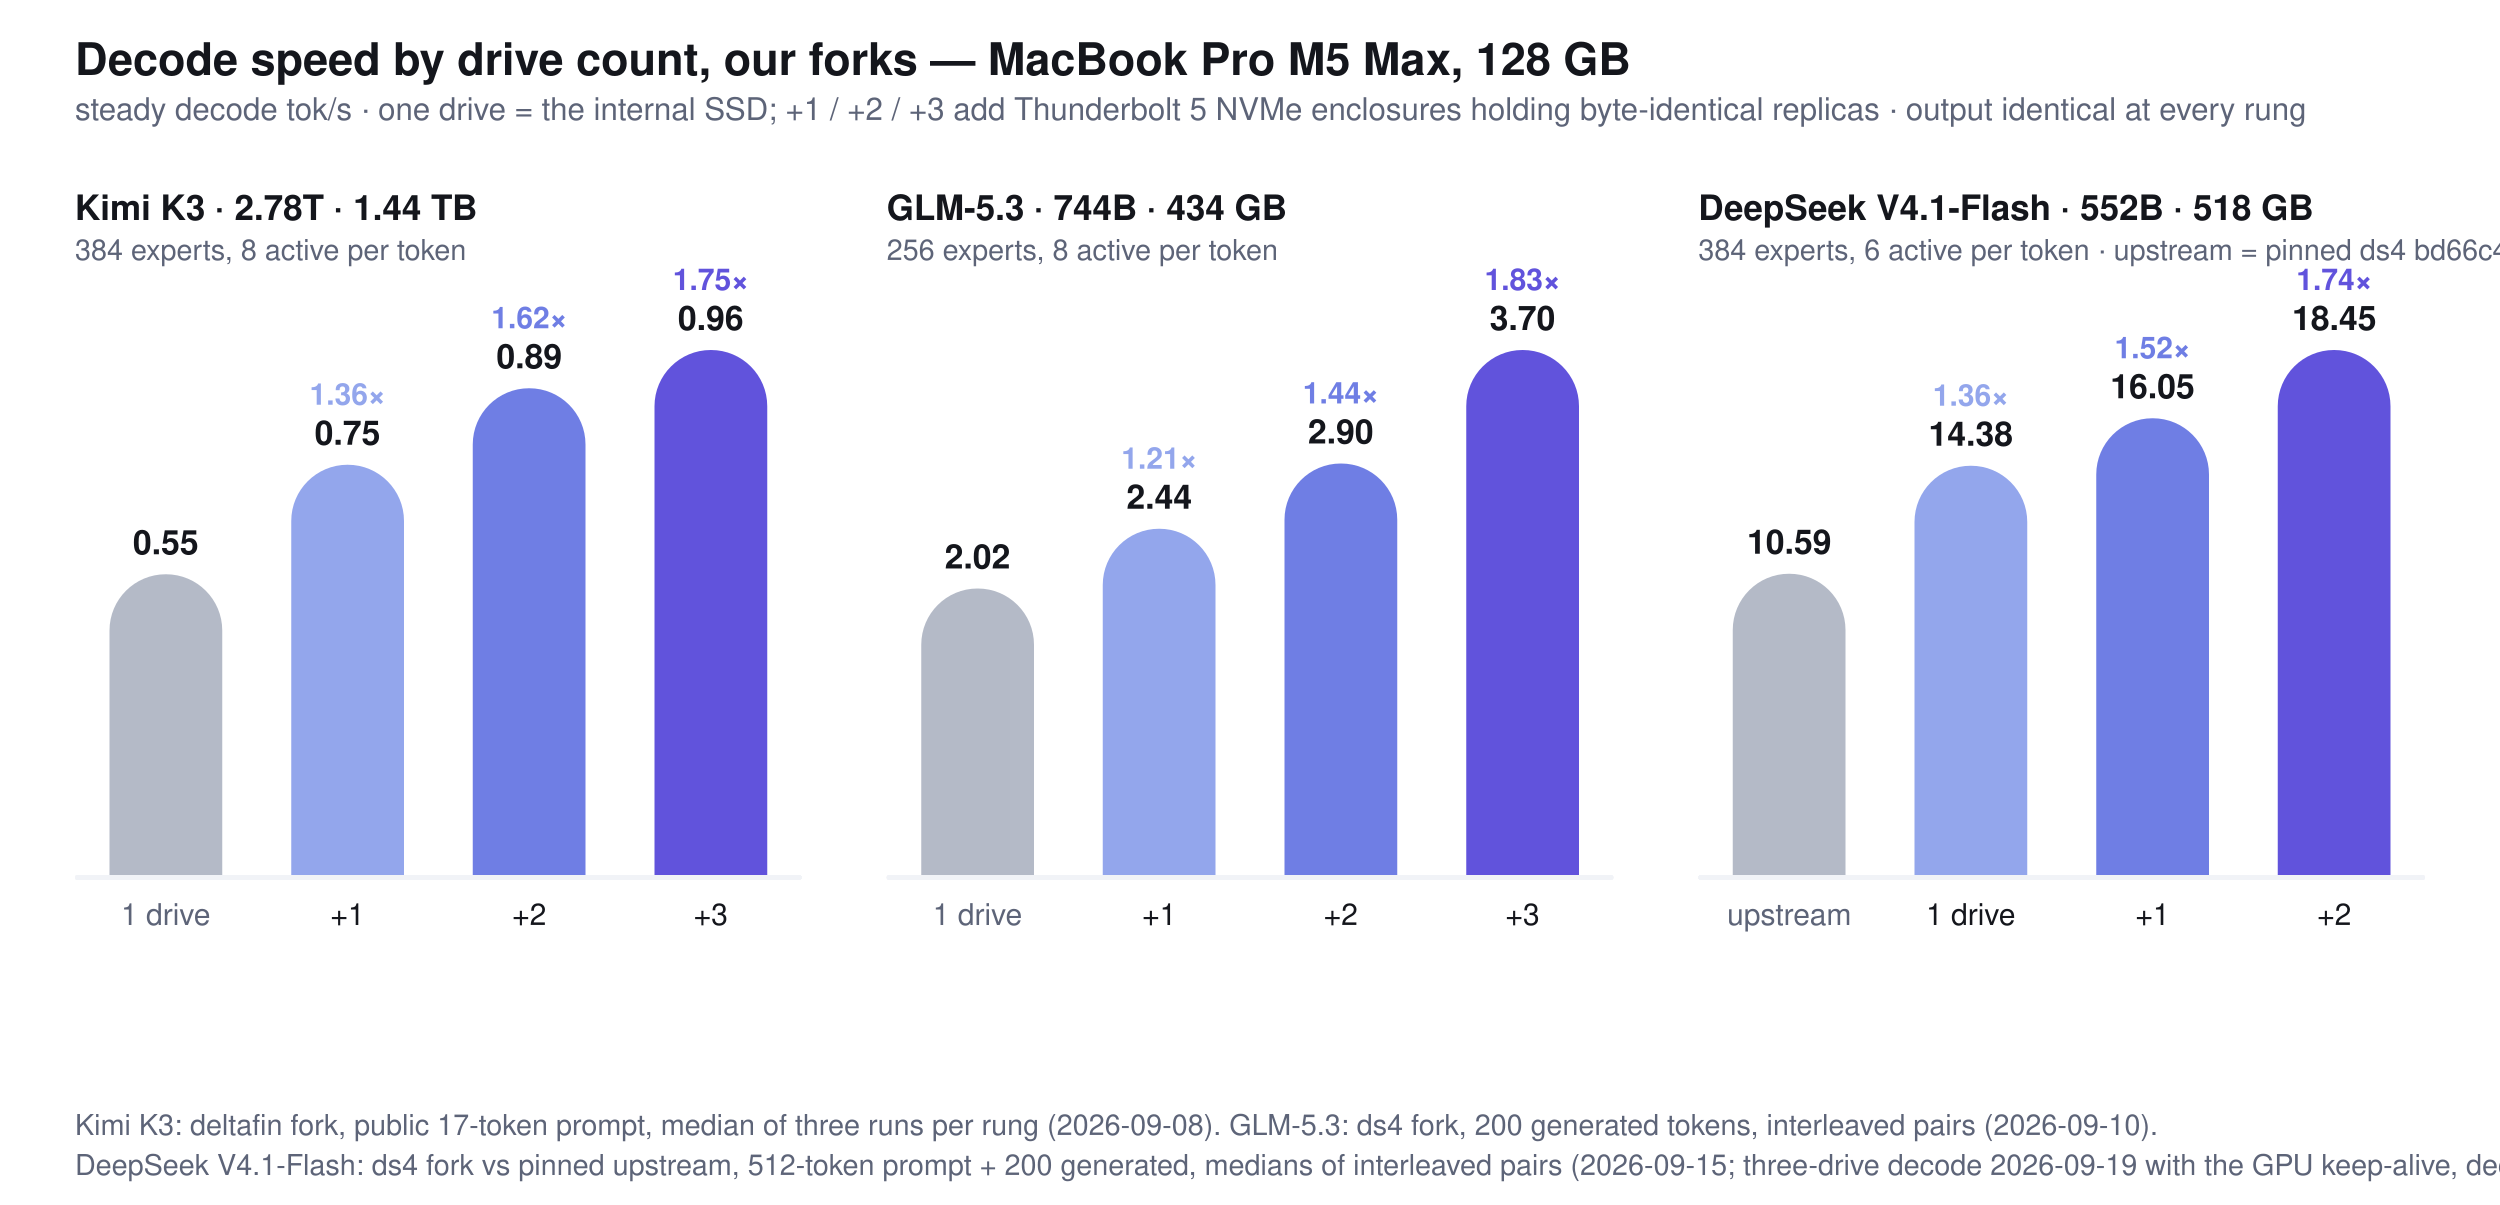
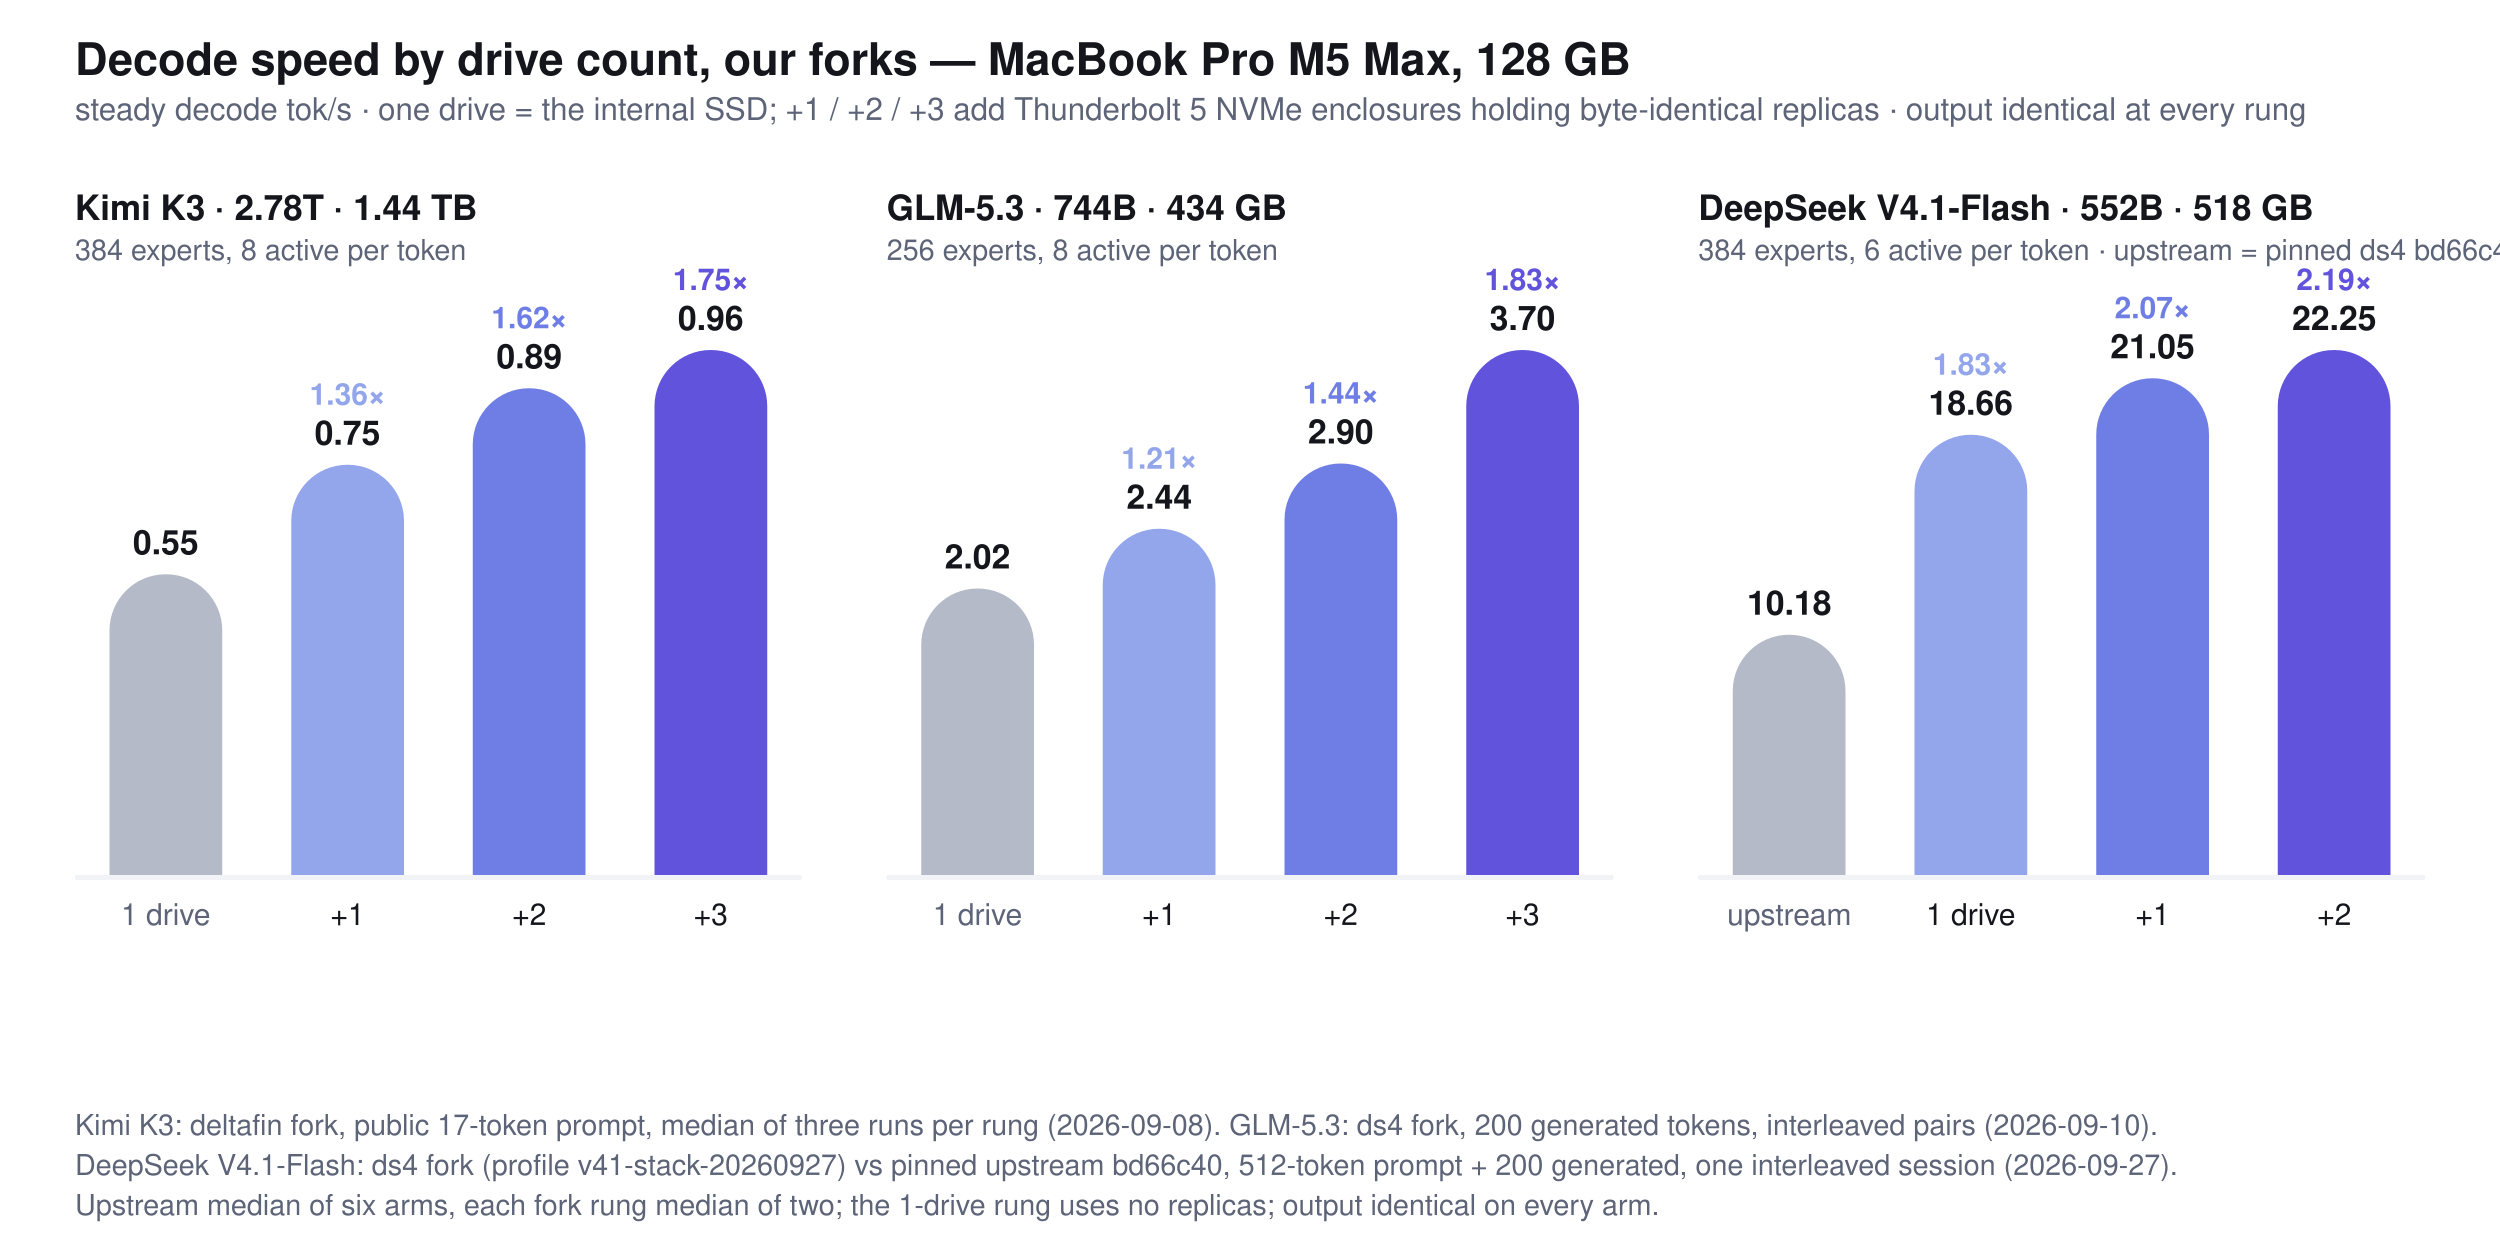
- <svg xmlns="http://www.w3.org/2000/svg" viewBox="0 0 1000 482" width="1000" height="482" font-family="-apple-system,BlinkMacSystemFont,Segoe UI,Helvetica,Arial,sans-serif">
-   <rect width="1000" height="482" fill="#ffffff" />
+ <svg xmlns="http://www.w3.org/2000/svg" viewBox="0 0 1000 498" width="1000" height="498" font-family="-apple-system,BlinkMacSystemFont,Segoe UI,Helvetica,Arial,sans-serif">
+   <rect width="1000" height="498" fill="#ffffff" />
  <text x="30" y="30" font-size="18" font-weight="700" fill="#14161c">Decode speed by drive count, our forks — MacBook Pro M5 Max, 128 GB</text>
  <text x="30" y="48" font-size="12.5" fill="#5d6478">steady decode tok/s · one drive = the internal SSD; +1 / +2 / +3 add Thunderbolt 5 NVMe enclosures holding byte-identical replicas · output identical at every rung</text>
  <text x="30.0" y="88" font-size="14" font-weight="700" fill="#14161c">Kimi K3 · 2.78T · 1.44 TB</text>
  <text x="30.0" y="104" font-size="11.5" fill="#5d6478">384 experts, 8 active per token</text>
  <rect x="30.0" y="350" width="290.7" height="2" rx="1" fill="#f1f3f7" />
  <rect x="43.8" y="229.7" width="45.1" height="142.8" rx="22.5" fill="#b4bac7" />
  <rect x="42.8" y="351" width="47.1" height="24.5" fill="#ffffff" />
  <rect x="30.0" y="350" width="290.7" height="2" rx="1" fill="#f1f3f7" />
  <text x="66.3" y="221.7" font-size="13.5" font-weight="700" text-anchor="middle" fill="#14161c">0.55</text>
  <text x="66.3" y="370" font-size="12" text-anchor="middle" fill="#5d6478">1 drive</text>
  <rect x="116.5" y="185.9" width="45.1" height="186.6" rx="22.5" fill="#93a6ec" />
  <rect x="115.5" y="351" width="47.1" height="24.5" fill="#ffffff" />
  <rect x="30.0" y="350" width="290.7" height="2" rx="1" fill="#f1f3f7" />
  <text x="139.0" y="177.9" font-size="13.5" font-weight="700" text-anchor="middle" fill="#14161c">0.75</text>
  <text x="139.0" y="161.9" font-size="12" font-weight="600" text-anchor="middle" fill="#93a6ec">1.36×</text>
  <text x="139.0" y="370" font-size="12" text-anchor="middle" fill="#14161c">+1</text>
  <rect x="189.1" y="155.3" width="45.1" height="217.2" rx="22.5" fill="#6f7ee4" />
  <rect x="188.1" y="351" width="47.1" height="24.5" fill="#ffffff" />
  <rect x="30.0" y="350" width="290.7" height="2" rx="1" fill="#f1f3f7" />
  <text x="211.7" y="147.3" font-size="13.5" font-weight="700" text-anchor="middle" fill="#14161c">0.89</text>
  <text x="211.7" y="131.3" font-size="12" font-weight="600" text-anchor="middle" fill="#6f7ee4">1.62×</text>
  <text x="211.7" y="370" font-size="12" text-anchor="middle" fill="#14161c">+2</text>
  <rect x="261.8" y="140.0" width="45.1" height="232.5" rx="22.5" fill="#6153dc" />
  <rect x="260.8" y="351" width="47.1" height="24.5" fill="#ffffff" />
  <rect x="30.0" y="350" width="290.7" height="2" rx="1" fill="#f1f3f7" />
  <text x="284.3" y="132.0" font-size="13.5" font-weight="700" text-anchor="middle" fill="#14161c">0.96</text>
  <text x="284.3" y="116.0" font-size="12" font-weight="600" text-anchor="middle" fill="#6153dc">1.75×</text>
  <text x="284.3" y="370" font-size="12" text-anchor="middle" fill="#14161c">+3</text>
  <text x="354.667" y="88" font-size="14" font-weight="700" fill="#14161c">GLM-5.3 · 744B · 434 GB</text>
  <text x="354.667" y="104" font-size="11.5" fill="#5d6478">256 experts, 8 active per token</text>
  <rect x="354.667" y="350" width="290.7" height="2" rx="1" fill="#f1f3f7" />
  <rect x="368.5" y="235.4" width="45.1" height="137.2" rx="22.5" fill="#b4bac7" />
  <rect x="367.5" y="351" width="47.1" height="24.5" fill="#ffffff" />
  <rect x="354.667" y="350" width="290.7" height="2" rx="1" fill="#f1f3f7" />
  <text x="391.0" y="227.4" font-size="13.5" font-weight="700" text-anchor="middle" fill="#14161c">2.02</text>
  <text x="391.0" y="370" font-size="12" text-anchor="middle" fill="#5d6478">1 drive</text>
  <rect x="441.1" y="211.5" width="45.1" height="161.0" rx="22.5" fill="#93a6ec" />
  <rect x="440.1" y="351" width="47.1" height="24.5" fill="#ffffff" />
  <rect x="354.667" y="350" width="290.7" height="2" rx="1" fill="#f1f3f7" />
  <text x="463.7" y="203.5" font-size="13.5" font-weight="700" text-anchor="middle" fill="#14161c">2.44</text>
  <text x="463.7" y="187.5" font-size="12" font-weight="600" text-anchor="middle" fill="#93a6ec">1.21×</text>
  <text x="463.7" y="370" font-size="12" text-anchor="middle" fill="#14161c">+1</text>
  <rect x="513.8" y="185.4" width="45.1" height="187.1" rx="22.5" fill="#6f7ee4" />
  <rect x="512.8" y="351" width="47.1" height="24.5" fill="#ffffff" />
  <rect x="354.667" y="350" width="290.7" height="2" rx="1" fill="#f1f3f7" />
  <text x="536.3" y="177.4" font-size="13.5" font-weight="700" text-anchor="middle" fill="#14161c">2.90</text>
  <text x="536.3" y="161.4" font-size="12" font-weight="600" text-anchor="middle" fill="#6f7ee4">1.44×</text>
  <text x="536.3" y="370" font-size="12" text-anchor="middle" fill="#14161c">+2</text>
  <rect x="586.5" y="140.0" width="45.1" height="232.5" rx="22.5" fill="#6153dc" />
  <rect x="585.5" y="351" width="47.1" height="24.5" fill="#ffffff" />
  <rect x="354.667" y="350" width="290.7" height="2" rx="1" fill="#f1f3f7" />
  <text x="609.0" y="132.0" font-size="13.5" font-weight="700" text-anchor="middle" fill="#14161c">3.70</text>
  <text x="609.0" y="116.0" font-size="12" font-weight="600" text-anchor="middle" fill="#6153dc">1.83×</text>
  <text x="609.0" y="370" font-size="12" text-anchor="middle" fill="#14161c">+3</text>
  <text x="679.333" y="88" font-size="14" font-weight="700" fill="#14161c">DeepSeek V4.1-Flash · 552B · 518 GB</text>
  <text x="679.333" y="104" font-size="11.5" fill="#5d6478">384 experts, 6 active per token · upstream = pinned ds4 bd66c40 on the same single drive</text>
  <rect x="679.333" y="350" width="290.7" height="2" rx="1" fill="#f1f3f7" />
-   <rect x="693.1" y="229.5" width="45.1" height="143.1" rx="22.5" fill="#b4bac7" />
+   <rect x="693.1" y="253.9" width="45.1" height="118.6" rx="22.5" fill="#b4bac7" />
  <rect x="692.1" y="351" width="47.1" height="24.5" fill="#ffffff" />
  <rect x="679.333" y="350" width="290.7" height="2" rx="1" fill="#f1f3f7" />
-   <text x="715.7" y="221.5" font-size="13.5" font-weight="700" text-anchor="middle" fill="#14161c">10.59</text>
+   <text x="715.7" y="245.9" font-size="13.5" font-weight="700" text-anchor="middle" fill="#14161c">10.18</text>
  <text x="715.7" y="370" font-size="12" text-anchor="middle" fill="#5d6478">upstream</text>
-   <rect x="765.8" y="186.3" width="45.1" height="186.2" rx="22.5" fill="#93a6ec" />
+   <rect x="765.8" y="173.9" width="45.1" height="198.6" rx="22.5" fill="#93a6ec" />
  <rect x="764.8" y="351" width="47.1" height="24.5" fill="#ffffff" />
  <rect x="679.333" y="350" width="290.7" height="2" rx="1" fill="#f1f3f7" />
-   <text x="788.3" y="178.3" font-size="13.5" font-weight="700" text-anchor="middle" fill="#14161c">14.38</text>
-   <text x="788.3" y="162.3" font-size="12" font-weight="600" text-anchor="middle" fill="#93a6ec">1.36×</text>
+   <text x="788.3" y="165.9" font-size="13.5" font-weight="700" text-anchor="middle" fill="#14161c">18.66</text>
+   <text x="788.3" y="149.9" font-size="12" font-weight="600" text-anchor="middle" fill="#93a6ec">1.83×</text>
  <text x="788.3" y="370" font-size="12" text-anchor="middle" fill="#14161c">1 drive</text>
-   <rect x="838.5" y="167.3" width="45.1" height="205.2" rx="22.5" fill="#6f7ee4" />
+   <rect x="838.5" y="151.3" width="45.1" height="221.2" rx="22.5" fill="#6f7ee4" />
  <rect x="837.5" y="351" width="47.1" height="24.5" fill="#ffffff" />
  <rect x="679.333" y="350" width="290.7" height="2" rx="1" fill="#f1f3f7" />
-   <text x="861.0" y="159.3" font-size="13.5" font-weight="700" text-anchor="middle" fill="#14161c">16.05</text>
-   <text x="861.0" y="143.3" font-size="12" font-weight="600" text-anchor="middle" fill="#6f7ee4">1.52×</text>
+   <text x="861.0" y="143.3" font-size="13.5" font-weight="700" text-anchor="middle" fill="#14161c">21.05</text>
+   <text x="861.0" y="127.3" font-size="12" font-weight="600" text-anchor="middle" fill="#6f7ee4">2.07×</text>
  <text x="861.0" y="370" font-size="12" text-anchor="middle" fill="#14161c">+1</text>
  <rect x="911.1" y="140.0" width="45.1" height="232.5" rx="22.5" fill="#6153dc" />
  <rect x="910.1" y="351" width="47.1" height="24.5" fill="#ffffff" />
  <rect x="679.333" y="350" width="290.7" height="2" rx="1" fill="#f1f3f7" />
-   <text x="933.7" y="132.0" font-size="13.5" font-weight="700" text-anchor="middle" fill="#14161c">18.45</text>
-   <text x="933.7" y="116.0" font-size="12" font-weight="600" text-anchor="middle" fill="#6153dc">1.74×</text>
+   <text x="933.7" y="132.0" font-size="13.5" font-weight="700" text-anchor="middle" fill="#14161c">22.25</text>
+   <text x="933.7" y="116.0" font-size="12" font-weight="600" text-anchor="middle" fill="#6153dc">2.19×</text>
  <text x="933.7" y="370" font-size="12" text-anchor="middle" fill="#14161c">+2</text>
  <text x="30" y="454" font-size="11.5" fill="#5d6478">Kimi K3: deltafin fork, public 17-token prompt, median of three runs per rung (2026-09-08). GLM-5.3: ds4 fork, 200 generated tokens, interleaved pairs (2026-09-10).</text>
-   <text x="30" y="470" font-size="11.5" fill="#5d6478">DeepSeek V4.1-Flash: ds4 fork vs pinned upstream, 512-token prompt + 200 generated, medians of interleaved pairs (2026-09-15; three-drive decode 2026-09-19 with the GPU keep-alive, decode split 10:6:6 and CPU keep-alive);</text>
+   <text x="30" y="470" font-size="11.5" fill="#5d6478">DeepSeek V4.1-Flash: ds4 fork (profile v41-stack-20260927) vs pinned upstream bd66c40, 512-token prompt + 200 generated, one interleaved session (2026-09-27).</text>
+   <text x="30" y="486" font-size="11.5" fill="#5d6478">Upstream median of six arms, each fork rung median of two; the 1-drive rung uses no replicas; output identical on every arm.</text>
</svg>
